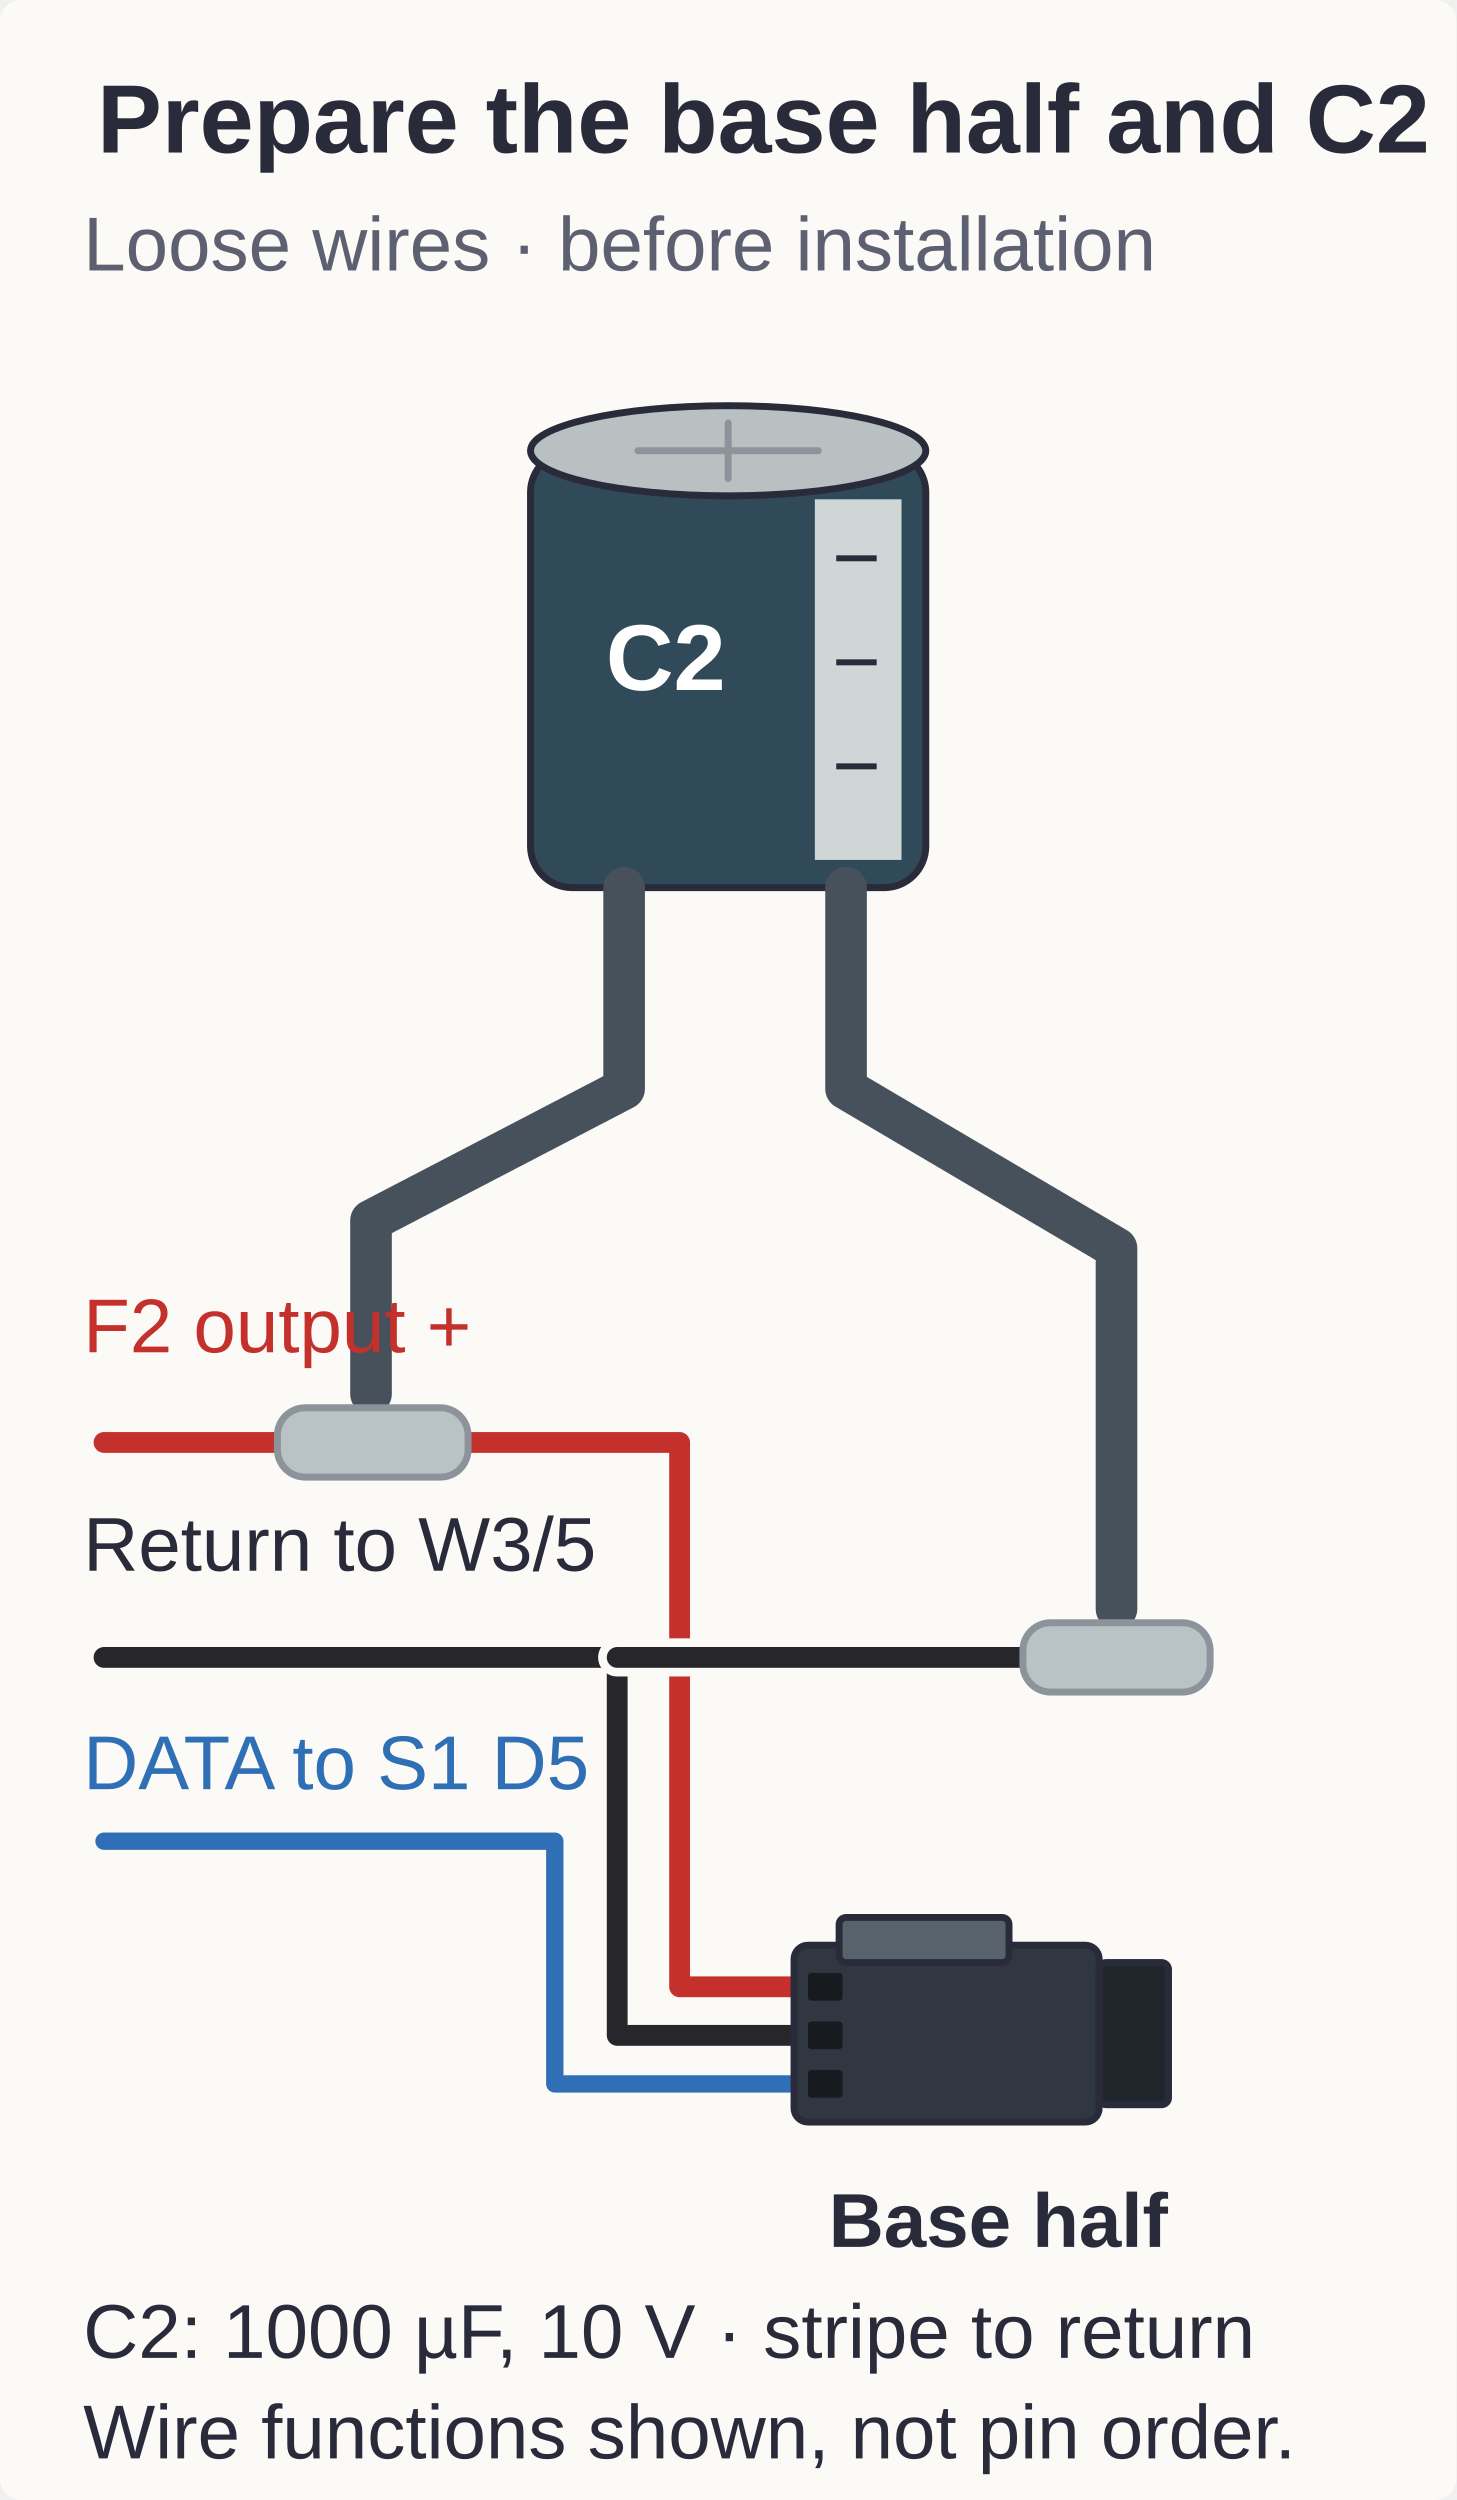
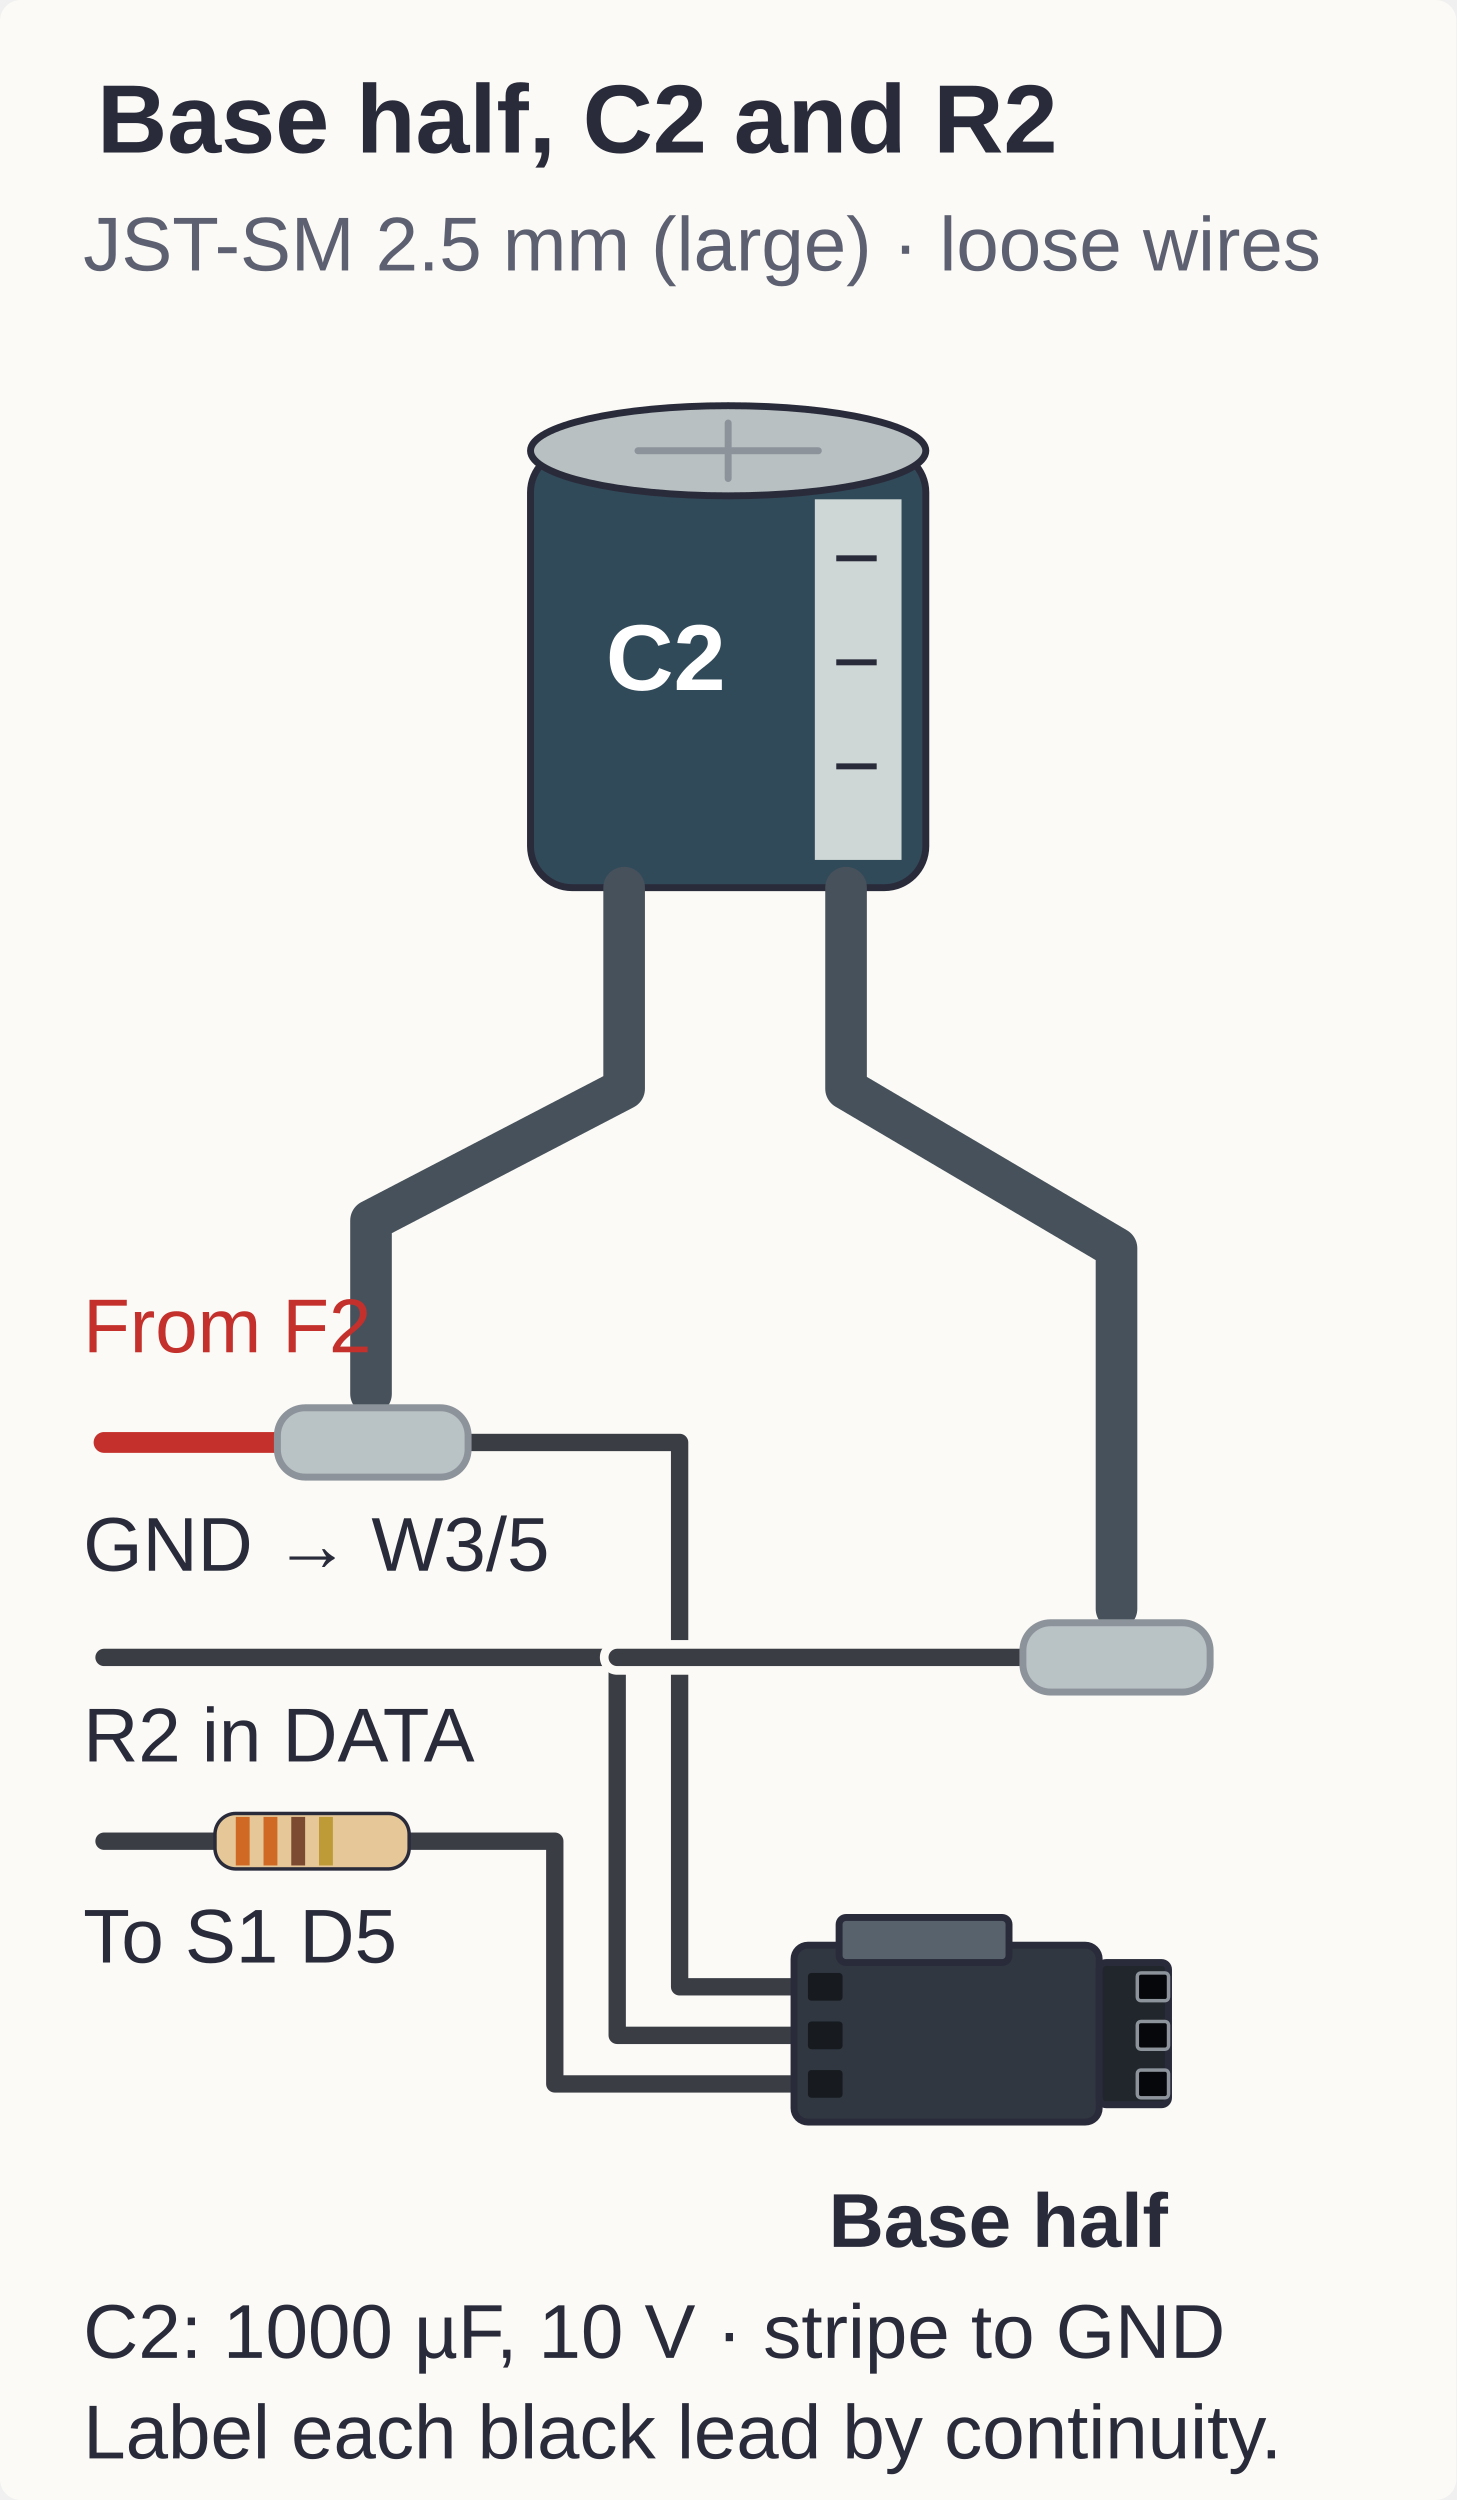
<svg xmlns="http://www.w3.org/2000/svg" viewBox="0 0 420 721" width="420" height="721" role="img">
  <defs>
    <marker id="arrow" viewBox="0 0 10 10" refX="8" refY="5" markerWidth="7" markerHeight="7" orient="auto-start-reverse">
      <path d="M0 0 L10 5 L0 10z" fill="#2f6fb5" />
    </marker>
  </defs>
  <rect x="0" y="0" width="420" height="721" rx="6" fill="#fbfaf6" stroke="none" stroke-width="2" />
-   <text x="28" y="44" font-family="Arial,Helvetica,sans-serif" font-size="28" fill="#292b3b" font-weight="700" text-anchor="start">Prepare the base half and C2</text>
-   <text x="24" y="78" font-family="Arial,Helvetica,sans-serif" font-size="22" fill="#5c6070" font-weight="400" text-anchor="start">Loose wires · before installation</text>
+   <text x="28" y="44" font-family="Arial,Helvetica,sans-serif" font-size="28" fill="#292b3b" font-weight="700" text-anchor="start">Base half, C2 and R2</text>
+   <text x="24" y="78" font-family="Arial,Helvetica,sans-serif" font-size="22" fill="#5c6070" font-weight="400" text-anchor="start">JST-SM 2.5 mm (large) · loose wires</text>
  <rect x="153" y="130" width="114" height="126" rx="12" fill="#314a59" stroke="#292b3b" stroke-width="2" />
  <ellipse cx="210" cy="130" rx="57" ry="13" fill="#b8c0c1" stroke="#292b3b" stroke-width="2" />
  <path d="M184 130 L236 130" fill="none" stroke="#8d939a" stroke-width="2" stroke-linejoin="round" stroke-linecap="round" />
  <path d="M210 122 L210 138" fill="none" stroke="#8d939a" stroke-width="2" stroke-linejoin="round" stroke-linecap="round" />
  <rect x="235" y="144" width="25" height="104" rx="0" fill="#ced7d5" stroke="none" stroke-width="2" />
  <text x="247" y="169" font-family="Arial,Helvetica,sans-serif" font-size="24" fill="#292b3b" font-weight="400" text-anchor="middle">−</text>
  <text x="247" y="199" font-family="Arial,Helvetica,sans-serif" font-size="24" fill="#292b3b" font-weight="400" text-anchor="middle">−</text>
  <text x="247" y="229" font-family="Arial,Helvetica,sans-serif" font-size="24" fill="#292b3b" font-weight="400" text-anchor="middle">−</text>
  <text x="192" y="199" font-family="Arial,Helvetica,sans-serif" font-size="27" fill="#fff" font-weight="700" text-anchor="middle">C2</text>
  <path d="M180 256 L180 292" fill="none" stroke="#c4302b" stroke-width="5" stroke-linejoin="round" stroke-linecap="round" />
  <path d="M244 256 L244 292" fill="none" stroke="#26262b" stroke-width="5" stroke-linejoin="round" stroke-linecap="round" />
  <path d="M180 256 L180 314 L107 352 L107 416" fill="none" stroke="#b9c2c5" stroke-width="4" stroke-linejoin="round" stroke-linecap="round" />
  <path d="M180 256 L180 314 L107 352 L107 402" fill="none" stroke="#47515b" stroke-width="12" stroke-linejoin="round" stroke-linecap="round" />
  <path d="M244 256 L244 314 L322 360 L322 478" fill="none" stroke="#b9c2c5" stroke-width="4" stroke-linejoin="round" stroke-linecap="round" />
  <path d="M244 256 L244 314 L322 360 L322 464" fill="none" stroke="#47515b" stroke-width="12" stroke-linejoin="round" stroke-linecap="round" />
-   <path d="M30 416 L196 416 L196 573 L229 573" fill="none" stroke="#c4302b" stroke-width="6" stroke-linejoin="round" stroke-linecap="round" />
-   <path d="M30 478 L178 478 L178 587 L229 587" fill="none" stroke="#fbfaf6" stroke-width="11" stroke-linejoin="round" stroke-linecap="round" />
-   <path d="M30 478 L178 478 L178 587 L229 587" fill="none" stroke="#26262b" stroke-width="6" stroke-linejoin="round" stroke-linecap="round" />
-   <path d="M322 478 L178 478" fill="none" stroke="#fbfaf6" stroke-width="11" stroke-linejoin="round" stroke-linecap="round" />
-   <path d="M322 478 L178 478" fill="none" stroke="#26262b" stroke-width="6" stroke-linejoin="round" stroke-linecap="round" />
+   <path d="M30 416 L107 416" fill="none" stroke="#c4302b" stroke-width="6" stroke-linejoin="round" stroke-linecap="round" />
+   <path d="M107 416 L196 416 L196 573 L229 573" fill="none" stroke="#3a3d44" stroke-width="5" stroke-linejoin="round" stroke-linecap="round" />
+   <path d="M30 478 L178 478 L178 587 L229 587" fill="none" stroke="#fbfaf6" stroke-width="10" stroke-linejoin="round" stroke-linecap="round" />
+   <path d="M30 478 L178 478 L178 587 L229 587" fill="none" stroke="#3a3d44" stroke-width="5" stroke-linejoin="round" stroke-linecap="round" />
+   <path d="M322 478 L178 478" fill="none" stroke="#fbfaf6" stroke-width="10" stroke-linejoin="round" stroke-linecap="round" />
+   <path d="M322 478 L178 478" fill="none" stroke="#3a3d44" stroke-width="5" stroke-linejoin="round" stroke-linecap="round" />
  <rect x="80" y="406" width="55" height="20" rx="8" fill="#b9c2c5" stroke="#8d939a" stroke-width="2" />
  <rect x="295" y="468" width="54" height="20" rx="8" fill="#b9c2c5" stroke="#8d939a" stroke-width="2" />
-   <path d="M30 531 L160 531 L160 601 L229 601" fill="none" stroke="#2f6fb5" stroke-width="5" stroke-linejoin="round" stroke-linecap="round" />
+   <path d="M30 531 L160 531 L160 601 L229 601" fill="none" stroke="#3a3d44" stroke-width="5" stroke-linejoin="round" stroke-linecap="round" />
+   <rect x="62" y="523" width="56" height="16" rx="6" fill="#e5c798" stroke="#292b3b" stroke-width="1" />
+   <rect x="68" y="524" width="4" height="14" rx="0" fill="#d06924" stroke="none" stroke-width="2" />
+   <rect x="76" y="524" width="4" height="14" rx="0" fill="#d06924" stroke="none" stroke-width="2" />
+   <rect x="84" y="524" width="4" height="14" rx="0" fill="#7c4a31" stroke="none" stroke-width="2" />
+   <rect x="92" y="524" width="4" height="14" rx="0" fill="#be9b36" stroke="none" stroke-width="2" />
  <rect x="229" y="561" width="88" height="51" rx="4" fill="#303740" stroke="#292b3b" stroke-width="2" />
  <rect x="242" y="553" width="49" height="13" rx="2" fill="#58626c" stroke="#292b3b" stroke-width="2" />
-   <rect x="317" y="566" width="20" height="41" rx="2" fill="#20262c" stroke="#292b3b" stroke-width="2" />
  <rect x="233" y="569" width="10" height="8" rx="1" fill="#171b20" stroke="none" stroke-width="2" />
  <rect x="233" y="583" width="10" height="8" rx="1" fill="#171b20" stroke="none" stroke-width="2" />
  <rect x="233" y="597" width="10" height="8" rx="1" fill="#171b20" stroke="none" stroke-width="2" />
-   <text x="24" y="390" font-family="Arial,Helvetica,sans-serif" font-size="22" fill="#c4302b" font-weight="400" text-anchor="start">F2 output +</text>
-   <text x="24" y="453" font-family="Arial,Helvetica,sans-serif" font-size="22" fill="#292b3b" font-weight="400" text-anchor="start">Return to W3/5</text>
-   <text x="24" y="516" font-family="Arial,Helvetica,sans-serif" font-size="22" fill="#2f6fb5" font-weight="400" text-anchor="start">DATA to S1 D5</text>
+   <rect x="317" y="566" width="20" height="41" rx="2" fill="#20262c" stroke="#292b3b" stroke-width="2" />
+   <rect x="328" y="569" width="9" height="8" rx="1" fill="#05070a" stroke="#8d939a" stroke-width="1" />
+   <rect x="328" y="583" width="9" height="8" rx="1" fill="#05070a" stroke="#8d939a" stroke-width="1" />
+   <rect x="328" y="597" width="9" height="8" rx="1" fill="#05070a" stroke="#8d939a" stroke-width="1" />
+   <text x="24" y="390" font-family="Arial,Helvetica,sans-serif" font-size="22" fill="#c4302b" font-weight="400" text-anchor="start">From F2</text>
+   <text x="24" y="453" font-family="Arial,Helvetica,sans-serif" font-size="22" fill="#292b3b" font-weight="400" text-anchor="start">GND → W3/5</text>
+   <text x="24" y="508" font-family="Arial,Helvetica,sans-serif" font-size="22" fill="#292b3b" font-weight="400" text-anchor="start">R2 in DATA</text>
+   <text x="24" y="566" font-family="Arial,Helvetica,sans-serif" font-size="22" fill="#292b3b" font-weight="400" text-anchor="start">To S1 D5</text>
  <text x="239" y="648" font-family="Arial,Helvetica,sans-serif" font-size="22" fill="#292b3b" font-weight="700" text-anchor="start">Base half</text>
-   <text x="24" y="680" font-family="Arial,Helvetica,sans-serif" font-size="22" fill="#292b3b" font-weight="400" text-anchor="start">C2: 1000 µF, 10 V · stripe to return</text>
-   <text x="24" y="709" font-family="Arial,Helvetica,sans-serif" font-size="22" fill="#292b3b" font-weight="400" text-anchor="start">Wire functions shown, not pin order.</text>
+   <text x="24" y="680" font-family="Arial,Helvetica,sans-serif" font-size="22" fill="#292b3b" font-weight="400" text-anchor="start">C2: 1000 µF, 10 V · stripe to GND</text>
+   <text x="24" y="709" font-family="Arial,Helvetica,sans-serif" font-size="22" fill="#292b3b" font-weight="400" text-anchor="start">Label each black lead by continuity.</text>
</svg>
